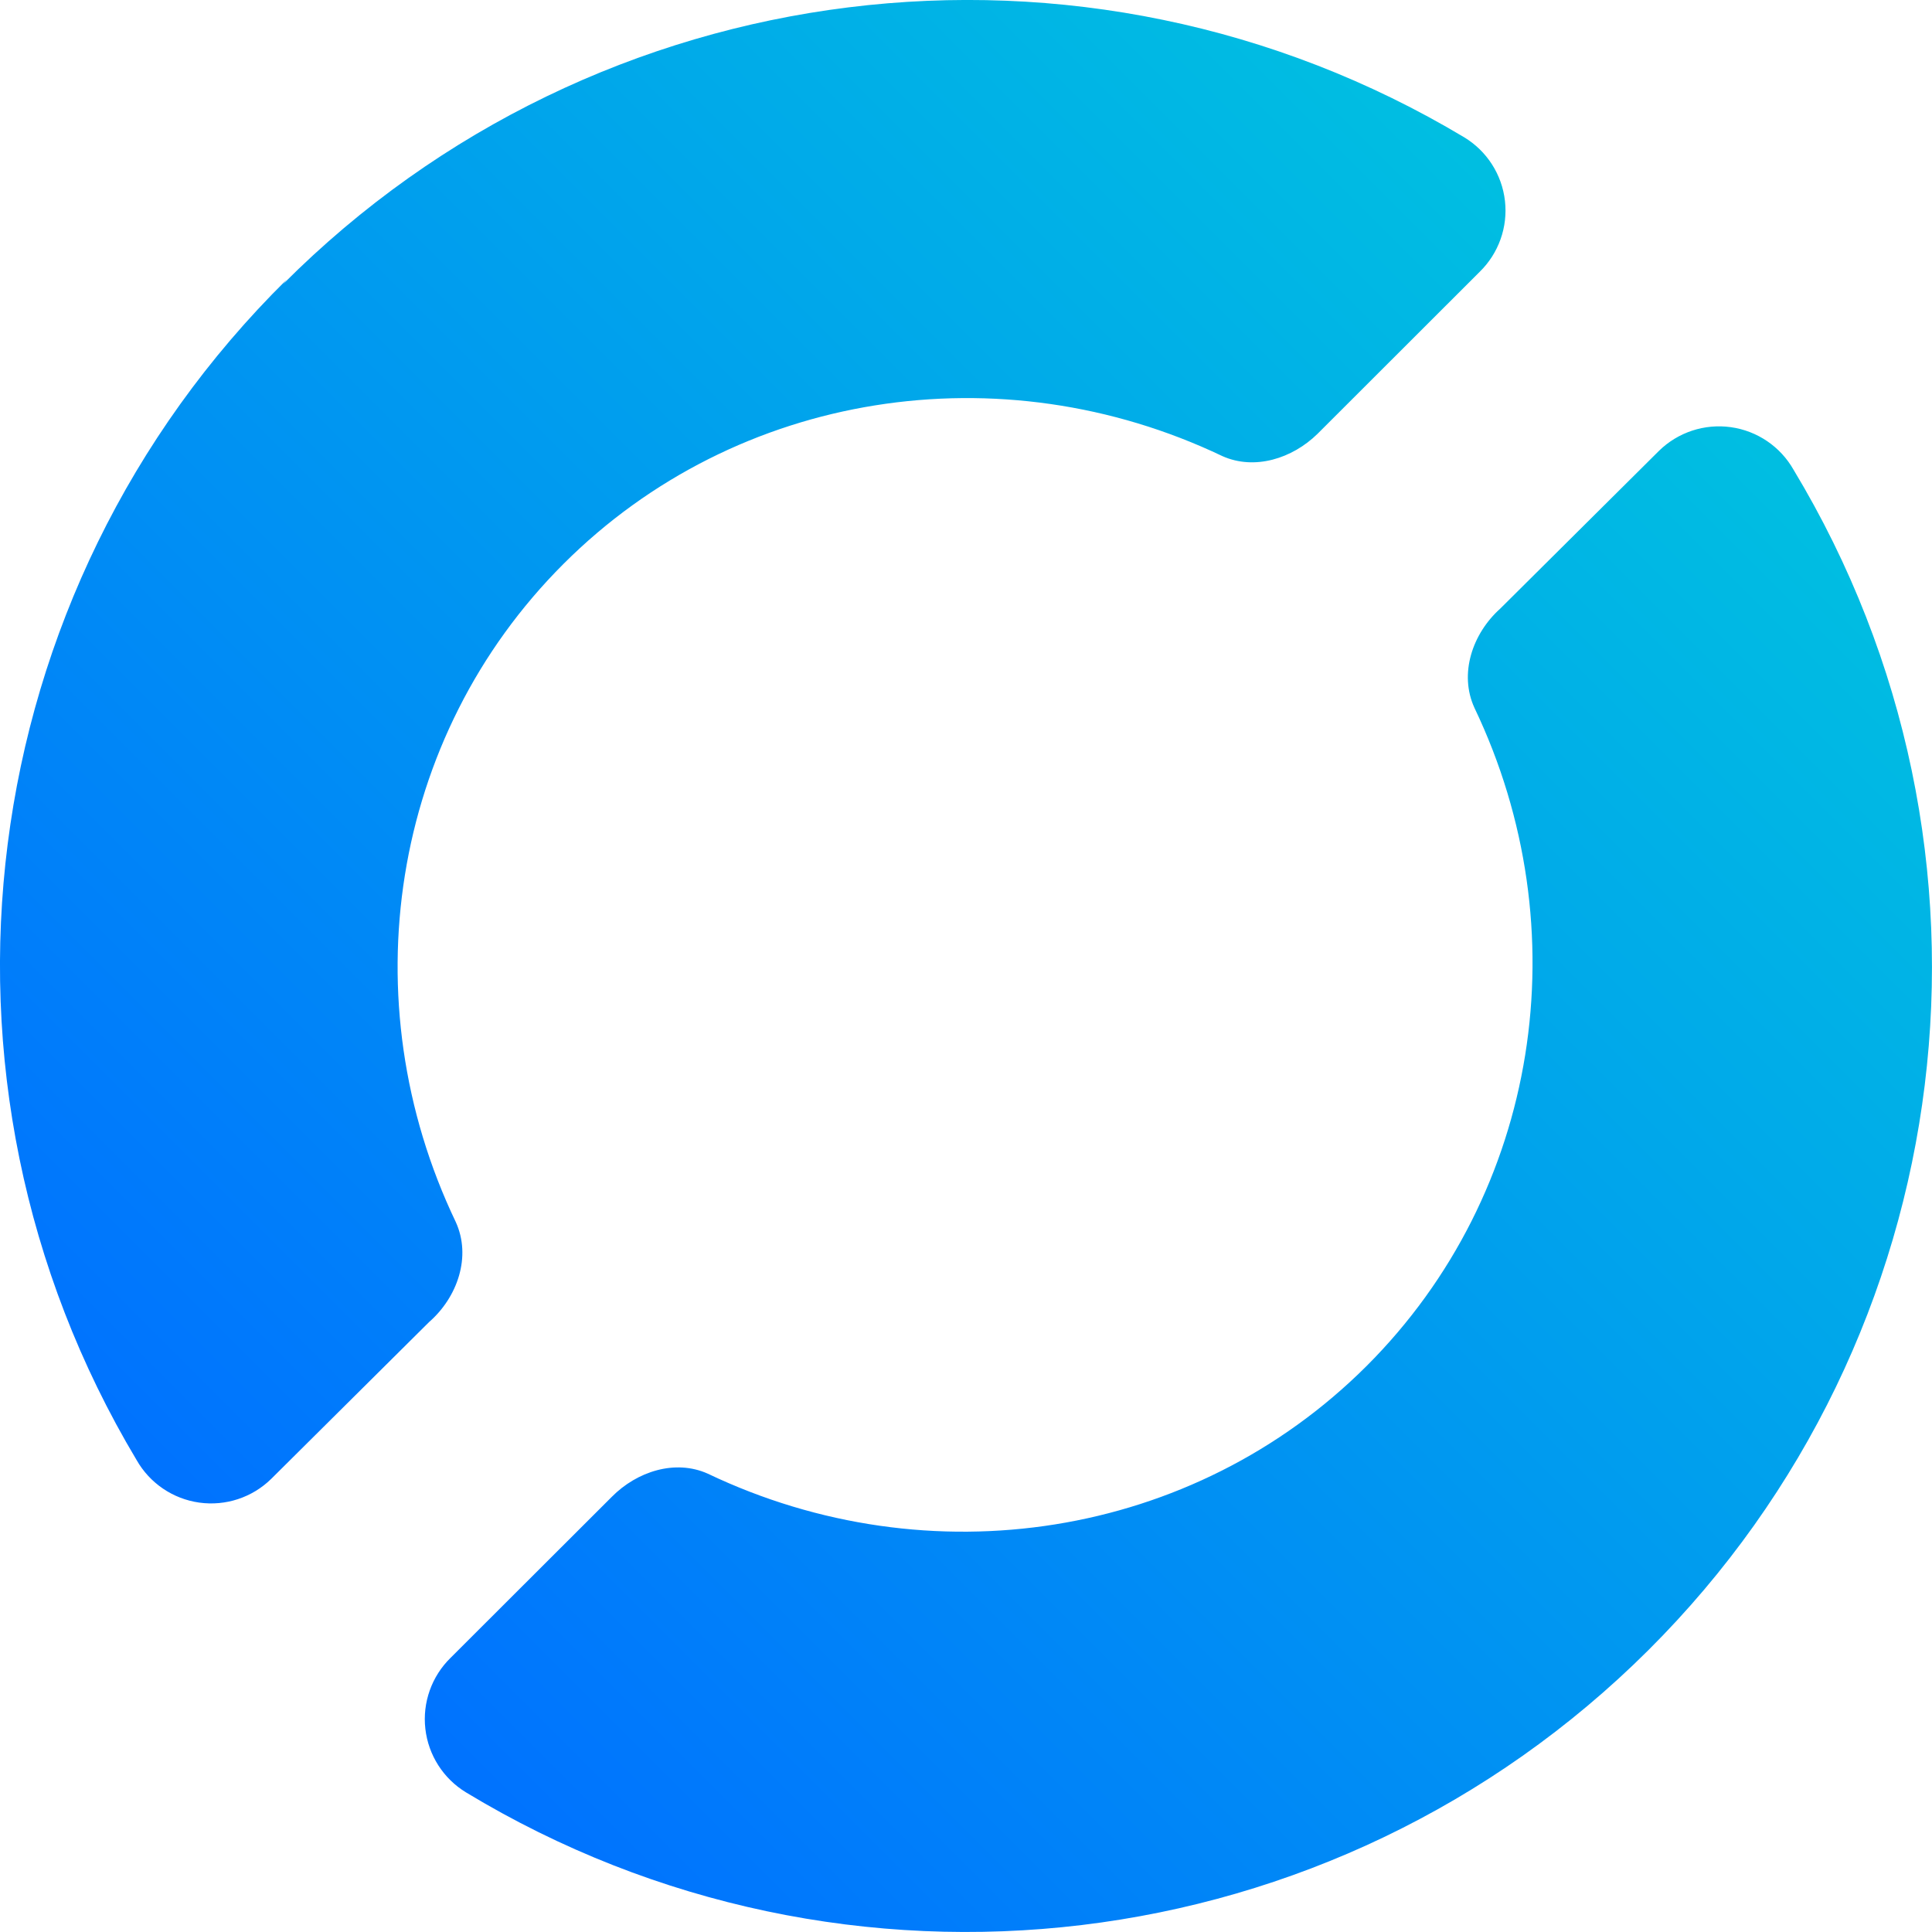
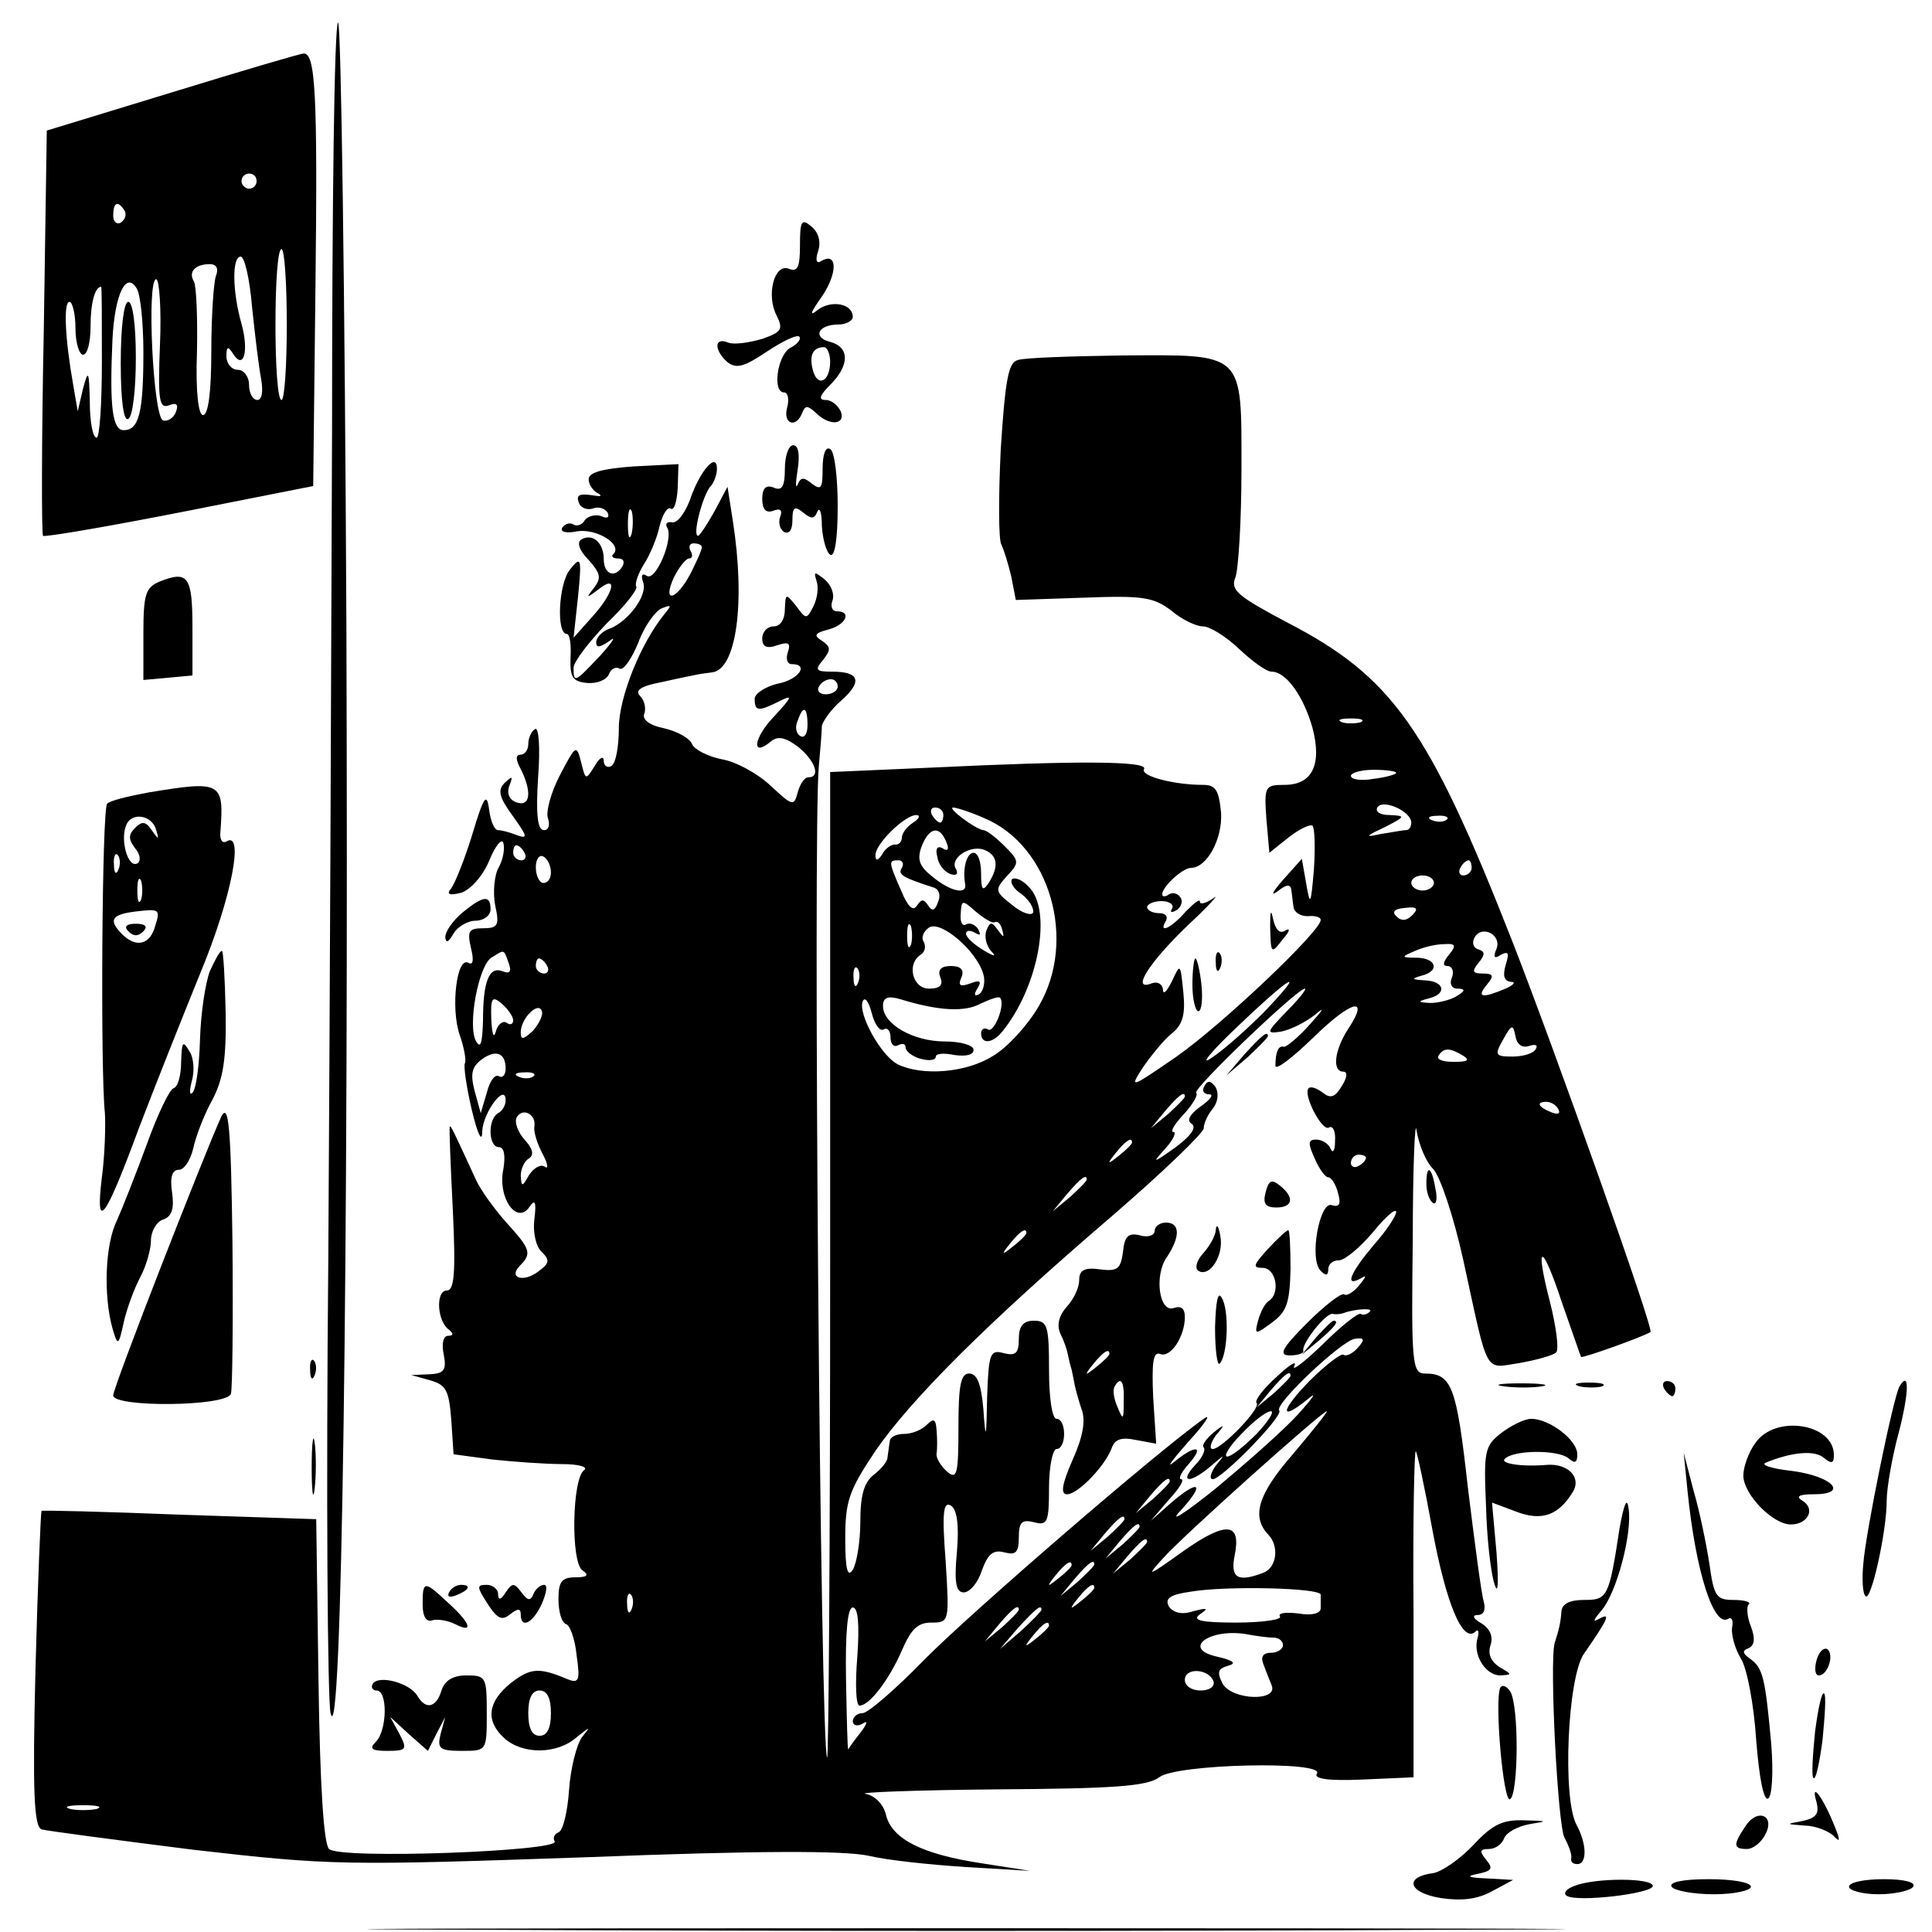
- <svg xmlns="http://www.w3.org/2000/svg" xmlns:xlink="http://www.w3.org/1999/xlink" xml:space="preserve" viewBox="66.993 897.484 26 26">
-   <linearGradient id="a" x1=".148" x2=".845" y1=".851" y2=".154" gradientTransform="matrix(26.301 0 0 26.331 90.674 911.757)" gradientUnits="userSpaceOnUse">
-     <stop offset="0" stop-color="#0071ff" />
-     <stop offset="1" stop-color="#00bfe1" />
-   </linearGradient>
-   <defs>
-     <linearGradient xlink:href="#a" id="b" x1=".148" x2=".845" y1=".851" y2=".154" gradientTransform="matrix(26.00048 0 0 25.99935 66.993 897.485)" gradientUnits="userSpaceOnUse" />
-   </defs>
-   <path fill="url(#b)" d="m89.318 903.552-2.135 2.122c-.376.337-.558.879-.347 1.337 1.422 2.976.882 6.524-1.452 8.856-2.335 2.331-5.887 2.87-8.866 1.449-.439-.197-.954-.03-1.292.312l-2.17 2.167a1.154 1.154 0 0 0 .208 1.81 13.005 13.005 0 0 0 15.91-1.912 12.97 12.97 0 0 0 1.956-15.887 1.154 1.154 0 0 0-1.812-.254zm-18.467-2.305a12.969 12.969 0 0 0-2.02 15.885 1.154 1.154 0 0 0 1.812.254l2.124-2.11c.385-.336.572-.884.359-1.348-1.423-2.976-.884-6.524 1.451-8.856 2.334-2.332 5.887-2.871 8.866-1.45.434.194.942.033 1.281-.3l2.182-2.18a1.152 1.152 0 0 0-.208-1.81 13.009 13.009 0 0 0-15.893 1.973z" />
+ <svg xmlns="http://www.w3.org/2000/svg" version="1.0" width="256pt" height="256pt" viewBox="0 0 256 256" preserveAspectRatio="xMidYMid meet">
+   <g transform="translate(0,256) scale(0.1,-0.1)" fill="#000000" stroke="none">
+     <path d="M440 1993 c-1 -296 -3 -792 -5 -1103 -3 -311 -1 -581 3 -600 15 -61 24 595 21 1438 -2 441 -7 802 -11 802 -5 0 -8 -242 -8 -537z" />
+     <path d="M229 2438 l-167 -51 -4 -266 c-3 -146 -3 -268 -1 -271 2 -2 84 12 181 31 l177 35 3 264 c3 256 0 311 -16 309 -4 0 -82 -23 -173 -51z m111 -118 c0 -5 -4 -10 -10 -10 -5 0 -10 5 -10 10 0 6 5 10 10 10 6 0 10 -4 10 -10z m-175 -39 c3 -5 1 -12 -5 -16 -5 -3 -10 1 -10 9 0 18 6 21 15 7z m215 -151 c0 -55 -3 -100 -7 -100 -5 0 -8 45 -8 100 0 55 3 100 8 100 4 0 7 -45 7 -100z m-46 23 c4 -38 9 -80 12 -95 3 -17 1 -28 -5 -28 -6 0 -11 9 -11 20 0 11 -7 20 -15 20 -8 0 -15 8 -15 18 0 13 2 14 9 3 14 -22 21 4 11 40 -12 42 -13 89 -1 89 5 0 12 -30 15 -67z m-48 41 c-3 -9 -6 -54 -6 -100 0 -53 -4 -84 -11 -84 -6 0 -10 30 -8 84 1 46 -1 88 -4 93 -8 13 2 23 21 23 9 0 12 -6 8 -16z m-96 -101 c0 -80 -6 -103 -26 -103 -15 0 -19 30 -15 120 3 60 18 91 32 68 5 -7 9 -45 9 -85z m22 11 c-3 -75 -1 -86 12 -81 10 4 13 1 9 -9 -3 -8 -11 -13 -17 -11 -13 4 -22 187 -9 187 4 0 7 -39 5 -86z m-77 -24 c0 -55 -3 -100 -7 -100 -5 0 -9 21 -9 48 -1 41 -2 43 -9 17 l-7 -30 -6 35 c-11 62 -13 110 -5 110 4 0 8 -16 8 -35 0 -19 5 -35 10 -35 6 0 10 17 10 38 0 31 6 52 14 52 1 0 1 -45 1 -100z" />
+     <path d="M160 2079 c0 -51 4 -78 10 -74 6 3 10 40 10 81 0 43 -4 74 -10 74 -6 0 -10 -34 -10 -81z" />
+     <path d="M1060 2235 c0 -29 -3 -36 -15 -31 -19 7 -30 -35 -16 -62 9 -18 7 -22 -19 -31 -17 -5 -37 -8 -45 -5 -19 8 -19 -10 -1 -26 12 -9 22 -6 52 14 21 14 40 23 43 20 3 -3 -2 -10 -12 -15 -17 -10 -24 -59 -8 -59 5 0 7 -9 4 -20 -6 -22 12 -28 20 -7 4 10 7 10 18 0 18 -18 40 -16 33 2 -4 8 -12 15 -20 15 -10 0 -8 6 6 20 26 26 26 50 0 57 -24 6 -16 23 11 23 10 0 19 5 19 10 0 18 -29 23 -47 9 -11 -9 -9 -3 6 18 21 31 21 60 -1 47 -6 -4 -8 1 -4 13 4 12 1 25 -9 33 -13 11 -15 7 -15 -25z m40 -154 c0 -27 -17 -35 -23 -11 -5 19 0 30 15 30 4 0 8 -9 8 -19z" />
+     <path d="M1349 2083 c-13 -3 -17 -26 -23 -119 -3 -64 -3 -120 1 -126 3 -6 9 -25 13 -42 l6 -31 89 3 c79 3 93 1 117 -17 14 -12 33 -21 42 -21 9 0 30 -13 48 -30 17 -16 36 -30 43 -30 19 0 42 -32 54 -74 13 -49 0 -76 -37 -76 -26 0 -27 -2 -24 -45 l4 -45 25 20 c14 11 28 18 32 16 3 -2 4 -28 2 -58 -4 -47 -5 -49 -10 -20 l-6 34 -25 -28 c-14 -16 -17 -22 -7 -15 11 9 17 10 18 2 1 -6 2 -17 3 -23 1 -7 9 -12 19 -12 9 1 17 -1 17 -5 0 -15 -131 -139 -191 -181 -61 -42 -63 -43 -45 -15 11 16 28 37 38 45 15 12 19 25 16 55 -4 39 -4 39 -15 15 -7 -14 -12 -19 -12 -11 -1 7 -7 11 -15 8 -28 -11 -4 27 48 77 28 26 43 43 34 36 -10 -7 -18 -9 -18 -5 0 5 -8 -2 -19 -13 -19 -22 -37 -30 -26 -12 3 6 -1 10 -9 10 -9 0 -16 4 -16 8 0 4 9 8 19 8 11 0 17 -5 14 -10 -3 -5 -1 -6 6 -2 6 4 9 12 5 17 -3 5 -10 7 -15 4 -5 -4 -9 -3 -9 0 0 10 27 35 38 35 21 0 42 38 40 73 -3 30 -7 37 -24 37 -39 0 -84 12 -78 21 6 11 -92 11 -279 2 l-137 -6 0 -655 c0 -361 -2 -653 -4 -651 -9 10 -19 1234 -11 1314 2 22 4 46 4 53 1 6 12 22 26 34 28 25 24 38 -12 38 -22 0 -24 2 -12 16 10 13 10 17 -2 25 -11 7 -10 10 9 15 23 6 31 24 11 24 -6 0 -9 6 -6 14 3 8 -1 20 -10 28 -14 11 -15 11 -11 -2 3 -8 1 -23 -4 -33 -9 -18 -10 -18 -23 0 -14 17 -14 17 -15 -4 0 -14 -6 -23 -15 -23 -8 0 -15 -7 -15 -16 0 -11 6 -14 20 -9 15 5 18 3 14 -9 -3 -9 -1 -16 5 -16 24 0 9 -21 -19 -26 -16 -4 -30 -13 -30 -20 0 -17 5 -17 33 -3 18 9 17 6 -7 -20 -28 -29 -31 -56 -4 -33 9 7 19 5 36 -8 22 -18 30 -40 13 -40 -5 0 -11 -9 -14 -20 -5 -19 -7 -18 -36 9 -17 16 -46 32 -65 35 -19 4 -36 13 -39 20 -3 8 -20 17 -37 21 -20 4 -30 12 -26 20 2 7 0 17 -6 23 -7 7 1 13 28 18 22 5 42 9 47 10 4 1 13 2 20 3 33 3 45 93 28 201 l-7 45 -17 -32 c-10 -18 -20 -33 -22 -33 -8 0 6 53 16 65 5 5 9 16 9 24 0 23 -23 -3 -36 -42 -7 -18 -17 -31 -24 -29 -6 1 -9 -2 -6 -7 9 -14 -15 -72 -27 -64 -6 4 -8 1 -5 -8 7 -17 -19 -52 -44 -62 -10 -3 -18 -12 -18 -18 0 -8 5 -7 18 2 9 7 4 -1 -12 -19 -34 -36 -36 -38 -36 -17 0 8 20 34 44 59 25 24 42 46 39 49 -2 3 2 16 10 29 8 12 18 36 21 51 4 15 10 26 15 23 4 -3 8 9 9 27 l1 32 -59 -3 c-42 -3 -60 -8 -60 -17 0 -7 6 -16 13 -19 6 -4 2 -4 -10 -2 -15 2 -20 0 -16 -10 2 -7 11 -10 18 -8 7 3 16 1 20 -5 3 -6 0 -9 -8 -5 -8 3 -18 0 -22 -5 -3 -6 -10 -9 -15 -6 -5 3 -11 1 -15 -4 -3 -6 5 -8 20 -5 25 4 60 -17 48 -30 -4 -3 -1 -6 6 -6 7 0 9 -4 6 -10 -10 -17 -25 -11 -25 9 0 22 -15 35 -30 26 -6 -4 -2 -15 10 -27 16 -18 17 -24 7 -37 -11 -14 -10 -14 6 -2 26 21 21 -4 -8 -36 l-25 -28 6 55 c5 51 4 54 -11 35 -15 -19 -18 -85 -4 -85 4 0 6 -14 5 -31 -1 -27 3 -32 22 -34 13 -1 26 4 29 12 3 7 9 10 14 7 5 -3 16 13 25 35 8 22 23 42 31 45 13 5 13 4 4 -7 -32 -39 -61 -111 -61 -152 0 -24 -4 -47 -10 -50 -5 -3 -10 0 -10 7 0 7 -6 4 -12 -7 -12 -19 -12 -19 -18 5 -6 24 -7 23 -28 -17 -12 -23 -19 -49 -16 -57 3 -9 1 -16 -5 -16 -9 0 -11 21 -8 70 3 39 1 67 -4 64 -5 -3 -9 -12 -9 -20 0 -8 -5 -14 -10 -14 -7 0 -7 -6 0 -19 15 -30 13 -51 -6 -44 -9 3 -13 12 -9 22 5 13 4 13 -6 4 -10 -10 -8 -19 11 -45 18 -25 20 -30 6 -25 -10 4 -21 7 -26 7 -5 0 -10 12 -12 28 -3 22 -7 17 -22 -33 -10 -33 -23 -65 -28 -72 -7 -8 -3 -10 13 -6 12 4 28 21 37 42 8 20 17 31 19 24 2 -7 0 -21 -6 -32 -6 -10 -8 -33 -5 -50 6 -27 4 -31 -16 -31 -19 0 -21 -4 -16 -26 4 -16 3 -23 -3 -20 -16 10 -24 -60 -12 -95 6 -17 9 -34 7 -38 -2 -3 2 -31 9 -61 8 -34 14 -45 14 -29 1 25 31 65 31 41 0 -6 -4 -14 -10 -17 -14 -8 -13 -45 1 -45 7 0 9 -11 6 -29 -8 -37 17 -74 34 -51 8 12 10 8 7 -16 -2 -17 2 -36 10 -43 11 -11 10 -15 -5 -26 -20 -15 -40 -8 -24 8 16 16 14 22 -18 57 -16 18 -34 43 -40 56 -30 65 -34 74 -35 71 -1 -1 1 -50 4 -110 4 -84 2 -107 -8 -107 -15 0 -13 -41 3 -52 6 -5 6 -8 -1 -8 -7 0 -9 -11 -6 -25 4 -21 0 -25 -19 -26 l-24 -1 25 -7 c21 -6 25 -13 28 -53 l3 -45 52 -7 c29 -3 70 -6 92 -6 22 0 35 -4 29 -8 -16 -11 -18 -123 -2 -133 9 -6 6 -9 -9 -9 -19 0 -23 -6 -23 -29 0 -16 4 -31 10 -33 5 -1 12 -20 14 -41 5 -34 3 -38 -12 -32 -38 16 -49 15 -75 -5 -31 -25 -34 -50 -9 -73 24 -22 70 -22 96 1 19 15 19 15 7 0 -7 -10 -15 -41 -17 -70 -2 -29 -8 -54 -14 -56 -5 -2 -8 -7 -5 -12 8 -13 -285 -24 -299 -10 -7 7 -12 82 -14 224 l-3 213 -181 6 c-100 4 -182 6 -183 5 -1 -2 -5 -96 -8 -210 -4 -162 -2 -208 8 -212 7 -2 98 -14 201 -27 183 -21 200 -21 519 -10 230 9 344 9 376 2 25 -6 83 -12 130 -15 l84 -5 -64 10 c-79 12 -119 32 -127 64 -3 14 -15 26 -27 28 -12 2 66 5 174 6 154 1 199 4 215 16 23 18 220 22 209 5 -5 -7 15 -10 60 -8 l68 3 0 218 c-1 120 1 216 3 214 2 -2 12 -49 22 -104 18 -97 40 -151 57 -135 4 4 5 0 3 -8 -7 -22 10 -50 30 -50 16 1 16 1 -1 11 -11 7 -16 17 -12 29 4 12 -1 22 -12 29 -11 6 -13 11 -5 11 8 0 11 7 8 18 -3 9 -12 78 -21 151 -15 134 -21 151 -57 151 -17 0 -18 15 -16 178 0 97 3 162 5 144 3 -18 12 -41 22 -51 9 -9 27 -62 40 -121 34 -156 27 -143 75 -136 22 4 44 10 48 14 4 4 0 34 -8 66 -21 81 -11 81 16 -1 13 -37 24 -69 25 -71 2 -2 83 27 92 33 5 3 -128 377 -184 520 -110 280 -158 348 -297 420 -66 35 -76 43 -69 60 4 11 8 75 8 143 0 157 5 152 -159 151 -67 -1 -128 -3 -137 -6z m-512 -230 c-3 -10 -5 -4 -5 12 0 17 2 24 5 18 2 -7 2 -21 0 -30z m93 -18 c0 -4 -7 -19 -15 -35 -19 -36 -38 -40 -22 -5 7 14 16 25 20 25 5 0 5 5 2 10 -3 6 -1 10 4 10 6 0 11 -2 11 -5z m180 -185 c0 -5 -7 -10 -16 -10 -8 0 -12 5 -9 10 3 6 10 10 16 10 5 0 9 -4 9 -10z m-40 -51 c0 -11 -4 -18 -10 -14 -5 3 -7 12 -3 20 7 21 13 19 13 -6z m733 4 c-7 -2 -19 -2 -25 0 -7 3 -2 5 12 5 14 0 19 -2 13 -5z m47 -67 c0 -2 -13 -6 -30 -8 -16 -3 -30 -1 -30 4 0 4 14 8 30 8 17 0 30 -2 30 -4z m20 -66 c0 -6 -3 -10 -7 -10 -5 0 -19 -3 -33 -5 -22 -5 -21 -3 5 9 27 14 28 15 7 16 -13 0 -20 4 -17 10 7 12 45 -5 45 -20z m-620 10 c0 -5 -2 -10 -4 -10 -3 0 -8 5 -11 10 -3 6 -1 10 4 10 6 0 11 -4 11 -10z m54 -4 c87 -36 124 -162 72 -250 -14 -24 -41 -54 -60 -65 -36 -23 -95 -27 -127 -11 -22 12 -52 66 -46 83 3 7 8 0 12 -15 4 -16 11 -25 16 -22 5 3 9 -2 9 -11 0 -9 5 -13 10 -10 6 3 10 2 10 -3 0 -5 9 -12 20 -15 11 -3 20 -2 20 3 0 4 11 5 25 2 15 -2 25 0 25 7 0 6 -17 11 -38 11 -42 0 -82 23 -82 47 0 11 6 14 23 9 52 -16 86 -17 106 -6 13 6 24 10 26 8 8 -8 -8 -48 -16 -42 -5 3 -9 0 -9 -5 0 -15 15 -14 28 2 48 59 67 161 35 192 -8 9 -18 13 -22 10 -3 -4 2 -13 13 -20 10 -8 16 -18 15 -24 -2 -5 -15 -1 -28 10 -23 18 -23 20 -7 38 17 18 17 20 -3 40 -12 12 -24 21 -28 21 -10 1 -49 30 -40 30 4 0 23 -6 41 -14z m-94 -6 c-8 -5 -15 -14 -15 -20 0 -5 -4 -10 -9 -9 -5 0 -13 -5 -17 -13 -6 -9 -9 -9 -9 -1 0 15 39 53 54 53 6 0 4 -5 -4 -10z m707 4 c-3 -3 -12 -4 -19 -1 -8 3 -5 6 6 6 11 1 17 -2 13 -5z m-663 -30 c4 -9 2 -13 -5 -8 -7 4 -10 -1 -7 -11 1 -10 9 -20 17 -23 8 -3 11 0 8 6 -10 14 18 33 37 26 18 -7 20 -22 6 -44 -8 -12 -10 -9 -10 13 0 15 -4 27 -10 27 -9 0 -15 -21 -11 -42 2 -14 -20 -9 -43 10 -18 14 -21 23 -15 40 10 26 24 29 33 6z m-559 -14 c3 -5 1 -10 -4 -10 -6 0 -11 5 -11 10 0 6 2 10 4 10 3 0 8 -4 11 -10z m35 -26 c0 -8 -4 -14 -10 -14 -5 0 -10 9 -10 21 0 11 5 17 10 14 6 -3 10 -13 10 -21z m465 6 c-6 -9 2 -13 42 -26 7 -2 10 -10 6 -19 -4 -12 -8 -13 -13 -5 -6 9 -9 9 -15 0 -5 -8 -12 -2 -21 20 -17 39 -17 40 -3 40 5 0 7 -5 4 -10z m755 0 c0 -5 -5 -10 -11 -10 -5 0 -7 5 -4 10 3 6 8 10 11 10 2 0 4 -4 4 -10z m-50 -20 c0 -5 -7 -10 -15 -10 -8 0 -15 5 -15 10 0 6 7 10 15 10 8 0 15 -4 15 -10z m-582 -52 c4 2 8 -2 10 -10 3 -11 2 -11 -6 0 -8 11 -10 11 -15 -1 -3 -8 0 -20 6 -27 8 -8 5 -8 -10 1 -13 8 -23 17 -23 22 0 4 5 5 12 1 7 -4 8 -3 4 5 -4 6 -11 9 -16 6 -5 -3 -8 4 -7 14 1 19 2 19 20 3 11 -9 22 -16 25 -14z m553 9 c-7 -7 -14 -8 -21 -1 -6 6 -2 10 12 11 16 2 18 -1 9 -10z m-664 -39 c-3 -7 -5 -2 -5 12 0 14 2 19 5 13 2 -7 2 -19 0 -25z m96 -39 c3 -10 0 -22 -5 -26 -7 -4 -8 -1 -3 7 6 10 4 12 -9 7 -14 -5 -17 -3 -12 8 4 10 -1 15 -14 15 -13 0 -18 -5 -14 -15 4 -10 0 -15 -15 -15 -22 0 -30 33 -11 45 6 4 7 11 4 17 -4 6 0 14 7 19 16 10 64 -32 72 -62z m680 34 c-5 -12 -3 -14 6 -8 10 5 11 2 6 -14 -4 -14 -2 -21 7 -22 7 0 4 -4 -7 -9 -31 -13 -39 -12 -25 5 10 12 9 15 -5 15 -14 0 -15 3 -6 14 9 11 9 15 0 18 -7 2 -9 9 -5 16 10 17 36 3 29 -15z m-63 -8 c-8 -10 -9 -15 -2 -15 6 0 9 -7 6 -15 -4 -9 0 -15 7 -15 11 0 11 -3 -1 -10 -8 -5 -24 -9 -35 -9 -17 1 -17 2 -2 6 25 6 21 23 -5 24 -17 1 -19 2 -5 6 25 6 21 23 -5 24 -22 0 -22 1 -3 9 11 5 28 9 39 9 15 1 16 -2 6 -14z m-1246 -11 c4 -11 2 -15 -8 -11 -18 7 -26 -13 -26 -66 -1 -29 -3 -37 -9 -27 -12 20 3 100 20 111 18 11 16 12 23 -7z m51 -4 c3 -5 1 -10 -4 -10 -6 0 -11 5 -11 10 0 6 2 10 4 10 3 0 8 -4 11 -10z m412 -22 c-3 -8 -6 -5 -6 6 -1 11 2 17 5 13 3 -3 4 -12 1 -19z m538 -39 c-22 -22 -53 -50 -70 -61 -16 -11 -1 8 34 41 72 69 95 82 36 20z m30 1 c-27 -28 -28 -30 -8 -27 12 2 32 12 45 22 14 12 12 8 -6 -12 -16 -18 -32 -31 -35 -30 -7 2 -11 -7 -11 -25 0 -7 22 10 50 37 51 50 76 56 46 11 -18 -28 -21 -56 -6 -56 6 0 5 -8 -2 -19 -9 -15 -15 -17 -25 -9 -8 6 -16 9 -19 6 -8 -8 18 -58 27 -52 5 3 9 -5 8 -18 0 -13 -3 -17 -6 -10 -2 6 -11 12 -19 12 -11 0 -11 -5 -2 -25 6 -14 14 -25 18 -25 4 0 10 -9 13 -21 4 -14 2 -19 -8 -16 -16 7 -31 -71 -15 -87 7 -7 10 -6 10 2 0 7 6 12 14 12 8 0 28 17 45 37 17 21 31 33 31 27 0 -5 -13 -25 -30 -44 -31 -37 -39 -56 -17 -44 8 5 8 3 -2 -9 -7 -9 -17 -15 -20 -12 -4 2 -26 -15 -49 -38 -34 -34 -38 -43 -23 -43 11 0 19 3 18 6 -3 9 30 51 39 49 5 -1 11 0 14 1 16 6 41 7 35 2 -4 -4 -9 -5 -12 -3 -3 2 -26 -16 -50 -40 -25 -24 -42 -37 -38 -29 4 8 -6 2 -23 -14 -18 -16 -30 -32 -27 -35 7 -6 -46 -61 -58 -61 -5 0 -3 8 4 18 13 15 12 16 -4 3 -9 -8 -15 -16 -12 -19 3 -3 -2 -14 -12 -24 -21 -23 -6 -24 21 -1 20 17 20 17 7 1 -7 -10 -9 -18 -4 -18 12 0 95 85 88 91 -7 8 82 92 100 95 13 2 14 -1 4 -12 -6 -7 -15 -12 -19 -9 -3 2 -24 -14 -45 -35 -39 -40 -40 -55 -1 -23 12 10 5 0 -14 -21 -19 -21 -69 -65 -110 -99 -41 -33 -62 -46 -46 -29 34 37 25 43 -13 10 l-26 -23 24 28 c14 15 21 27 16 27 -4 0 0 9 10 20 22 25 9 26 -19 3 -12 -10 -3 2 19 27 22 24 31 38 20 30 -60 -42 -310 -258 -370 -319 -38 -39 -75 -71 -82 -71 -7 0 -13 -5 -13 -11 0 -5 6 -7 13 -3 7 5 7 1 -3 -12 -8 -10 -15 -20 -16 -22 -1 -2 -2 40 -3 93 -1 62 2 95 9 95 7 0 9 -22 6 -65 -3 -36 -2 -65 3 -65 13 0 39 34 56 73 12 28 21 37 39 37 24 0 24 1 19 82 -5 64 -3 79 7 73 8 -5 11 -25 8 -61 -4 -42 -1 -54 9 -54 8 0 19 13 24 29 8 22 15 28 30 24 15 -4 19 0 19 20 0 20 4 24 20 20 18 -5 20 0 20 46 0 28 5 51 10 51 6 0 10 9 10 20 0 11 -4 20 -10 20 -6 0 -10 28 -10 65 0 58 -2 65 -20 65 -14 0 -20 -7 -20 -24 0 -19 -4 -23 -20 -19 -18 5 -20 0 -22 -58 -1 -57 -2 -59 -5 -16 -3 33 -8 47 -19 47 -11 0 -14 -16 -14 -71 0 -63 -2 -70 -15 -59 -8 7 -15 18 -14 24 1 6 1 20 0 31 -1 15 -4 16 -13 7 -7 -7 -20 -12 -30 -12 -10 0 -19 -4 -19 -10 -1 -5 -2 -15 -3 -21 0 -6 -9 -16 -18 -23 -13 -10 -18 -27 -18 -62 0 -27 -5 -56 -10 -64 -7 -11 -10 1 -10 41 0 50 5 64 39 115 47 69 149 171 316 314 66 57 120 109 120 115 0 7 6 19 12 26 7 9 8 20 4 28 -6 9 -11 10 -15 2 -4 -6 -1 -11 6 -11 7 0 2 -7 -11 -16 -15 -11 -19 -19 -12 -23 7 -5 -1 -16 -21 -31 -31 -22 -32 -22 -14 -2 11 12 15 22 11 22 -5 0 1 10 13 23 12 13 20 26 17 29 -5 5 134 138 144 138 3 0 -8 -14 -24 -30z m-1025 -12 c0 -5 -4 -7 -9 -3 -5 3 -12 -3 -14 -12 -3 -10 -5 -3 -6 16 -1 29 1 32 14 21 8 -7 15 -17 15 -22z m26 -14 c-13 -12 -16 -12 -16 -2 0 19 24 42 28 28 2 -5 -4 -17 -12 -26z m1320 -20 c9 3 12 1 9 -4 -3 -6 -17 -10 -31 -10 -23 0 -24 2 -12 23 11 20 13 20 16 4 2 -11 9 -16 18 -13z m-1356 -30 c0 -8 -4 -13 -9 -10 -5 3 -12 -6 -16 -22 l-8 -27 -8 29 c-6 23 -4 32 9 42 19 14 32 9 32 -12z m1269 17 c9 -6 6 -8 -13 -8 -14 0 -23 3 -20 8 7 11 15 11 33 0z m-1232 -27 c-3 -3 -12 -4 -19 -1 -8 3 -5 6 6 6 11 1 17 -2 13 -5z m863 -27 c0 -2 -10 -12 -22 -23 l-23 -19 19 23 c18 21 26 27 26 19z m495 -17 c3 -6 -1 -7 -9 -4 -18 7 -21 14 -7 14 6 0 13 -4 16 -10z m-1357 -23 c-1 -7 4 -23 11 -36 7 -13 8 -21 3 -17 -6 4 -15 -2 -21 -11 -9 -16 -10 -16 -11 -1 0 9 5 20 11 23 7 5 5 13 -6 25 -9 10 -14 24 -10 30 8 13 26 3 23 -13z m792 -21 c0 -2 -8 -10 -17 -17 -16 -13 -17 -12 -4 4 13 16 21 21 21 13z m310 -20 c0 -3 -4 -8 -10 -11 -5 -3 -10 -1 -10 4 0 6 5 11 10 11 6 0 10 -2 10 -4z m-370 -29 c0 -2 -10 -12 -22 -23 l-23 -19 19 23 c18 21 26 27 26 19z m-80 -71 c0 -2 -8 -10 -17 -17 -16 -13 -17 -12 -4 4 13 16 21 21 21 13z m350 -189 c0 -2 -10 -12 -22 -23 l-23 -19 19 23 c18 21 26 27 26 19z m-45 -77 c-16 -16 -33 -30 -39 -30 -5 0 3 14 19 30 16 17 33 30 39 30 5 0 -3 -13 -19 -30z m48 -27 c-47 -54 -55 -83 -32 -107 14 -15 11 -43 -7 -50 -34 -13 -44 -7 -38 23 9 44 -11 46 -69 5 -46 -33 -49 -34 -27 -10 24 28 212 196 218 196 2 0 -18 -25 -45 -57z m-163 -36 c0 -2 -10 -12 -22 -23 l-23 -19 19 23 c18 21 26 27 26 19z m-60 -50 c0 -2 -10 -12 -22 -23 l-23 -19 19 23 c18 21 26 27 26 19z m20 -10 c0 -2 -10 -12 -22 -23 l-23 -19 19 23 c18 21 26 27 26 19z m10 -20 c0 -2 -10 -12 -22 -23 l-23 -19 19 23 c18 21 26 27 26 19z m-100 -31 c0 -2 -8 -10 -17 -17 -16 -13 -17 -12 -4 4 13 16 21 21 21 13z m30 1 c0 -2 -10 -12 -22 -23 l-23 -19 19 23 c18 21 26 27 26 19z m0 -31 c0 -2 -8 -10 -17 -17 -16 -13 -17 -12 -4 4 13 16 21 21 21 13z m300 -9 c0 -4 0 -12 0 -18 0 -7 -12 -10 -29 -7 -17 2 -28 1 -25 -4 3 -4 -23 -8 -58 -8 -47 0 -59 3 -48 11 12 8 10 9 -9 4 -15 -5 -26 -2 -32 6 -6 11 1 16 29 20 47 8 172 5 172 -4z m-913 -19 c-3 -8 -6 -5 -6 6 -1 11 2 17 5 13 3 -3 4 -12 1 -19z m513 -1 c0 -2 -10 -12 -22 -23 l-23 -19 19 23 c18 21 26 27 26 19z m30 0 c0 -2 -12 -14 -27 -28 l-28 -24 24 28 c23 25 31 32 31 24z m10 -21 c0 -2 -8 -10 -17 -17 -16 -13 -17 -12 -4 4 13 16 21 21 21 13z m298 -16 c6 0 12 -4 12 -10 0 -5 -7 -10 -16 -10 -10 0 -14 -5 -10 -15 3 -8 8 -21 11 -28 9 -22 -52 -20 -65 2 -8 16 -6 20 8 24 11 3 6 7 -16 12 -48 11 -7 39 43 29 11 -2 26 -4 33 -4z m-80 -58 c2 -7 -6 -12 -17 -12 -12 0 -21 6 -21 14 0 17 32 15 38 -2z m-878 -42 c0 -20 -5 -30 -15 -30 -10 0 -15 10 -15 30 0 20 5 30 15 30 10 0 15 -10 15 -30z m-602 -127 c-10 -2 -26 -2 -35 0 -10 3 -2 5 17 5 19 0 27 -2 18 -5z" />
+     <path d="M1649 1163 l-24 -28 28 24 c15 14 27 26 27 28 0 8 -8 1 -31 -24z" />
+     <path d="M1677 980 c-4 -15 0 -20 14 -20 22 0 25 13 5 29 -11 9 -15 7 -19 -9z" />
+     <path d="M1530 929 c0 -6 -9 -9 -19 -6 -16 4 -21 -1 -23 -22 -3 -22 -7 -26 -30 -23 -21 3 -28 -1 -28 -14 0 -10 -7 -25 -16 -35 -11 -12 -14 -25 -9 -36 5 -10 9 -22 10 -28 1 -5 3 -14 5 -20 1 -5 3 -14 4 -20 1 -5 5 -20 9 -32 6 -15 2 -37 -12 -68 -14 -32 -16 -45 -7 -45 14 0 50 37 59 61 4 12 13 15 32 11 l27 -5 -4 62 c-2 46 0 60 9 57 14 -6 33 23 33 49 0 11 -5 15 -14 12 -20 -8 -27 43 -10 67 18 27 18 46 -1 46 -8 0 -15 -5 -15 -11z m-60 -163 c0 -2 -8 -10 -17 -17 -16 -13 -17 -12 -4 4 13 16 21 21 21 13z m19 -63 c0 -25 -1 -25 -8 -8 -5 11 -7 23 -4 28 8 14 13 7 12 -20z" />
+     <path d="M1611 931 c0 -8 -8 -22 -17 -32 -9 -10 -11 -20 -6 -23 15 -9 34 21 29 46 -2 13 -5 17 -6 9z" />
+     <path d="M1680 905 c-19 -21 -21 -25 -7 -25 18 0 24 -34 8 -44 -5 -3 -11 -15 -14 -26 -5 -19 -4 -19 19 -2 19 14 23 26 24 70 0 28 -1 52 -3 52 -2 0 -14 -11 -27 -25z" />
+     <path d="M1610 801 c0 -30 3 -51 6 -48 11 11 13 71 3 87 -5 10 -8 -3 -9 -39z" />
+     <path d="M1744 788 l-19 -23 23 19 c21 18 27 26 19 26 -2 0 -12 -10 -23 -22z" />
+     <path d="M1040 1939 c0 -24 -4 -30 -15 -25 -10 4 -15 -1 -15 -15 0 -14 5 -19 14 -16 10 4 13 1 10 -7 -3 -8 -1 -17 5 -21 7 -3 11 3 11 16 0 17 3 19 14 10 11 -9 15 -9 19 1 3 7 6 -1 6 -19 1 -17 6 -35 11 -38 6 -4 10 20 10 64 0 38 -4 73 -10 76 -6 4 -10 -7 -10 -26 0 -26 -2 -29 -14 -20 -11 9 -15 9 -19 -1 -3 -7 -3 2 0 20 3 20 1 32 -6 32 -6 0 -11 -14 -11 -31z" />
+     <path d="M213 1790 c-20 -8 -23 -16 -23 -70 l0 -61 33 3 32 3 0 64 c0 67 -6 75 -42 61z" />
+     <path d="M197 1510 c-27 -5 -52 -11 -55 -15 -7 -6 -9 -357 -3 -410 1 -16 0 -55 -4 -85 -9 -74 4 -57 49 65 21 55 58 148 82 207 41 99 58 188 34 173 -5 -3 -9 2 -8 12 5 67 2 69 -95 53z m10 -50 c4 -13 3 -13 -6 0 -8 12 -13 12 -22 3 -9 -9 -9 -15 0 -27 7 -8 8 -17 3 -20 -12 -7 -23 30 -15 50 7 19 35 14 40 -6z m-50 -52 c-3 -8 -6 -5 -6 6 -1 11 2 17 5 13 3 -3 4 -12 1 -19z m30 -40 c-3 -7 -5 -2 -5 12 0 14 2 19 5 13 2 -7 2 -19 0 -25z m18 -37 c-7 -23 -25 -27 -43 -9 -19 19 -14 26 16 30 34 4 35 4 27 -21z" />
+     <path d="M170 1326 c7 -7 13 -7 20 0 6 6 3 10 -10 10 -13 0 -16 -4 -10 -10z" />
+     <path d="M613 1351 c-13 -11 -23 -25 -23 -33 1 -8 4 -7 11 5 5 9 19 17 29 17 11 0 20 7 20 15 0 20 -10 18 -37 -4z" />
+     <path d="M1683 1333 c1 -38 1 -38 18 -16 8 9 9 14 2 10 -7 -5 -13 1 -16 15 -3 14 -4 11 -4 -9z" />
+     <path d="M278 1273 c-6 -16 -12 -56 -13 -91 -1 -34 -5 -65 -10 -70 -4 -4 -4 3 -1 15 4 13 3 31 -3 40 -9 15 -10 13 -11 -14 0 -17 -4 -33 -10 -35 -5 -1 -21 -34 -35 -73 -14 -38 -32 -84 -40 -102 -16 -32 -18 -100 -6 -143 7 -24 8 -24 15 8 4 18 14 45 22 60 8 15 14 37 14 48 0 12 7 25 16 28 12 4 15 15 12 36 -3 20 0 30 9 30 7 0 15 12 19 28 3 15 14 44 25 64 15 28 19 55 18 117 -1 45 -3 81 -5 81 -3 0 -9 -12 -16 -27z" />
+     <path d="M1611 1284 c0 -11 3 -14 6 -6 3 7 2 16 -1 19 -3 4 -6 -2 -5 -13z" />
+     <path d="M1580 1255 c0 -19 4 -35 8 -35 4 0 6 16 4 35 -2 19 -6 35 -8 35 -2 0 -4 -16 -4 -35z" />
+     <path d="M293 1080 c-25 -56 -143 -358 -143 -369 0 -16 149 -15 156 2 2 7 3 98 2 202 -2 153 -5 185 -15 165z" />
+     <path d="M1890 991 c0 -11 4 -22 9 -25 4 -3 6 6 3 19 -5 30 -12 33 -12 6z" />
+     <path d="M411 744 c0 -11 3 -14 6 -6 3 7 2 16 -1 19 -3 4 -6 -2 -5 -13z" />
+     <path d="M1993 723 c15 -2 37 -2 50 0 12 2 0 4 -28 4 -27 0 -38 -2 -22 -4z" />
+     <path d="M2093 723 c9 -2 23 -2 30 0 6 3 -1 5 -18 5 -16 0 -22 -2 -12 -5z" />
+     <path d="M2205 720 c3 -5 8 -10 11 -10 2 0 4 5 4 10 0 6 -5 10 -11 10 -5 0 -7 -4 -4 -10z" />
+     <path d="M2517 723 c-8 -13 -45 -194 -48 -235 -2 -20 -1 -40 3 -43 7 -8 28 85 28 127 0 16 7 57 16 90 14 54 14 83 1 61z" />
+     <path d="M1989 661 c-22 -17 -23 -25 -20 -95 1 -42 6 -88 11 -104 5 -17 6 -2 3 40 l-6 67 32 -12 c34 -13 56 -5 75 26 12 19 -6 38 -34 36 -35 -3 -63 2 -56 8 12 12 70 12 84 1 9 -8 12 -6 12 5 0 19 -37 47 -61 47 -9 0 -27 -9 -40 -19z" />
+     <path d="M413 615 c0 -33 2 -45 4 -27 2 18 2 45 0 60 -2 15 -4 0 -4 -33z" />
+     <path d="M2326 648 c-9 -12 -16 -32 -16 -43 0 -25 39 -65 63 -65 22 0 33 20 16 31 -10 6 -6 9 14 9 48 0 25 24 -29 31 -27 3 -42 8 -34 11 34 14 65 17 77 6 10 -8 13 -7 13 4 0 42 -78 54 -104 16z" />
+     <path d="M2236 585 c11 -109 35 -182 54 -170 5 3 7 -3 5 -12 -1 -10 4 -28 12 -41 8 -13 17 -61 20 -107 4 -51 10 -82 16 -78 5 3 7 33 4 72 -8 88 -11 101 -28 113 -10 7 -11 11 -2 14 8 4 9 13 3 29 -5 12 -6 26 -3 29 4 3 -5 6 -20 6 -23 0 -26 5 -32 48 -4 26 -13 70 -21 97 l-13 50 5 -50z" />
+     <path d="M2146 535 c-14 -92 -16 -95 -47 -95 -19 0 -29 -5 -30 -15 -1 -14 -3 -24 -9 -42 -7 -26 4 -241 13 -258 6 -11 10 -23 9 -27 -1 -5 2 -8 8 -8 13 0 13 26 -1 52 -19 35 -12 196 10 227 32 46 36 55 20 46 -9 -5 -8 -2 3 11 20 23 41 102 36 135 -2 16 -6 7 -12 -26z" />
+     <path d="M560 434 c0 -16 5 -24 13 -21 6 2 20 0 30 -5 25 -13 21 1 -9 28 -32 30 -34 30 -34 -2z" />
+     <path d="M595 450 c-3 -6 1 -7 9 -4 18 7 21 14 7 14 -6 0 -13 -4 -16 -10z" />
+     <path d="M646 435 c13 -20 19 -23 30 -14 10 8 14 8 14 0 0 -20 16 -12 28 14 6 14 8 25 3 25 -5 0 -12 -6 -14 -12 -4 -10 -8 -9 -16 2 -10 13 -12 13 -21 0 -6 -10 -10 -11 -10 -2 0 6 -7 12 -15 12 -14 0 -13 -3 1 -25z" />
+     <path d="M2407 360 c-3 -11 -2 -20 3 -20 12 0 21 28 11 35 -5 2 -11 -4 -14 -15z" />
+     <path d="M494 329 c-3 -5 0 -9 5 -9 15 0 14 -53 -1 -68 -9 -9 -6 -12 15 -12 26 0 27 2 16 23 l-12 22 25 -23 25 -22 11 22 12 23 -6 -22 c-5 -20 -2 -23 28 -23 33 0 33 0 33 50 0 48 -1 50 -27 50 -18 0 -29 -7 -33 -20 -7 -23 -21 -26 -32 -7 -10 17 -51 28 -59 16z" />
+     <path d="M1988 324 c-8 -17 4 -154 13 -148 11 7 12 124 0 143 -5 7 -10 9 -13 5z" />
+     <path d="M2405 265 c-3 -31 -5 -59 -2 -61 3 -3 8 20 12 51 3 31 5 59 2 61 -3 3 -8 -20 -12 -51z" />
+     <path d="M2407 172 c4 -16 -1 -21 -19 -25 -22 -4 -22 -4 3 -6 14 0 31 -7 38 -13 10 -11 10 -7 0 17 -16 38 -30 54 -22 27z" />
+     <path d="M2312 139 c-16 -24 -15 -29 3 -29 8 0 19 9 24 19 14 26 -11 36 -27 10z" />
+     <path d="M1953 116 c-18 -19 -42 -36 -54 -38 -39 -5 -33 -26 10 -33 27 -4 48 -2 68 9 l28 15 -35 2 c-25 1 -28 3 -12 6 19 4 21 7 11 19 -9 11 -8 14 4 14 8 0 17 6 20 14 3 8 18 16 34 19 25 4 24 4 -7 5 -28 1 -42 -5 -67 -32z" />
+     <path d="M2086 61 c-11 -4 -15 -10 -10 -13 14 -9 114 3 114 13 0 11 -77 11 -104 0z" />
+     <path d="M2215 60 c3 -5 28 -10 56 -10 27 0 49 5 49 10 0 6 -25 10 -56 10 -34 0 -53 -4 -49 -10z" />
+     <path d="M2450 60 c0 -5 18 -10 39 -10 22 0 43 5 46 10 4 6 -12 10 -39 10 -25 0 -46 -4 -46 -10z" />
+     <path d="M637 3 c354 -2 932 -2 1285 0 354 1 65 2 -642 2 -707 0 -996 -1 -643 -2z" />
+   </g>
</svg>
